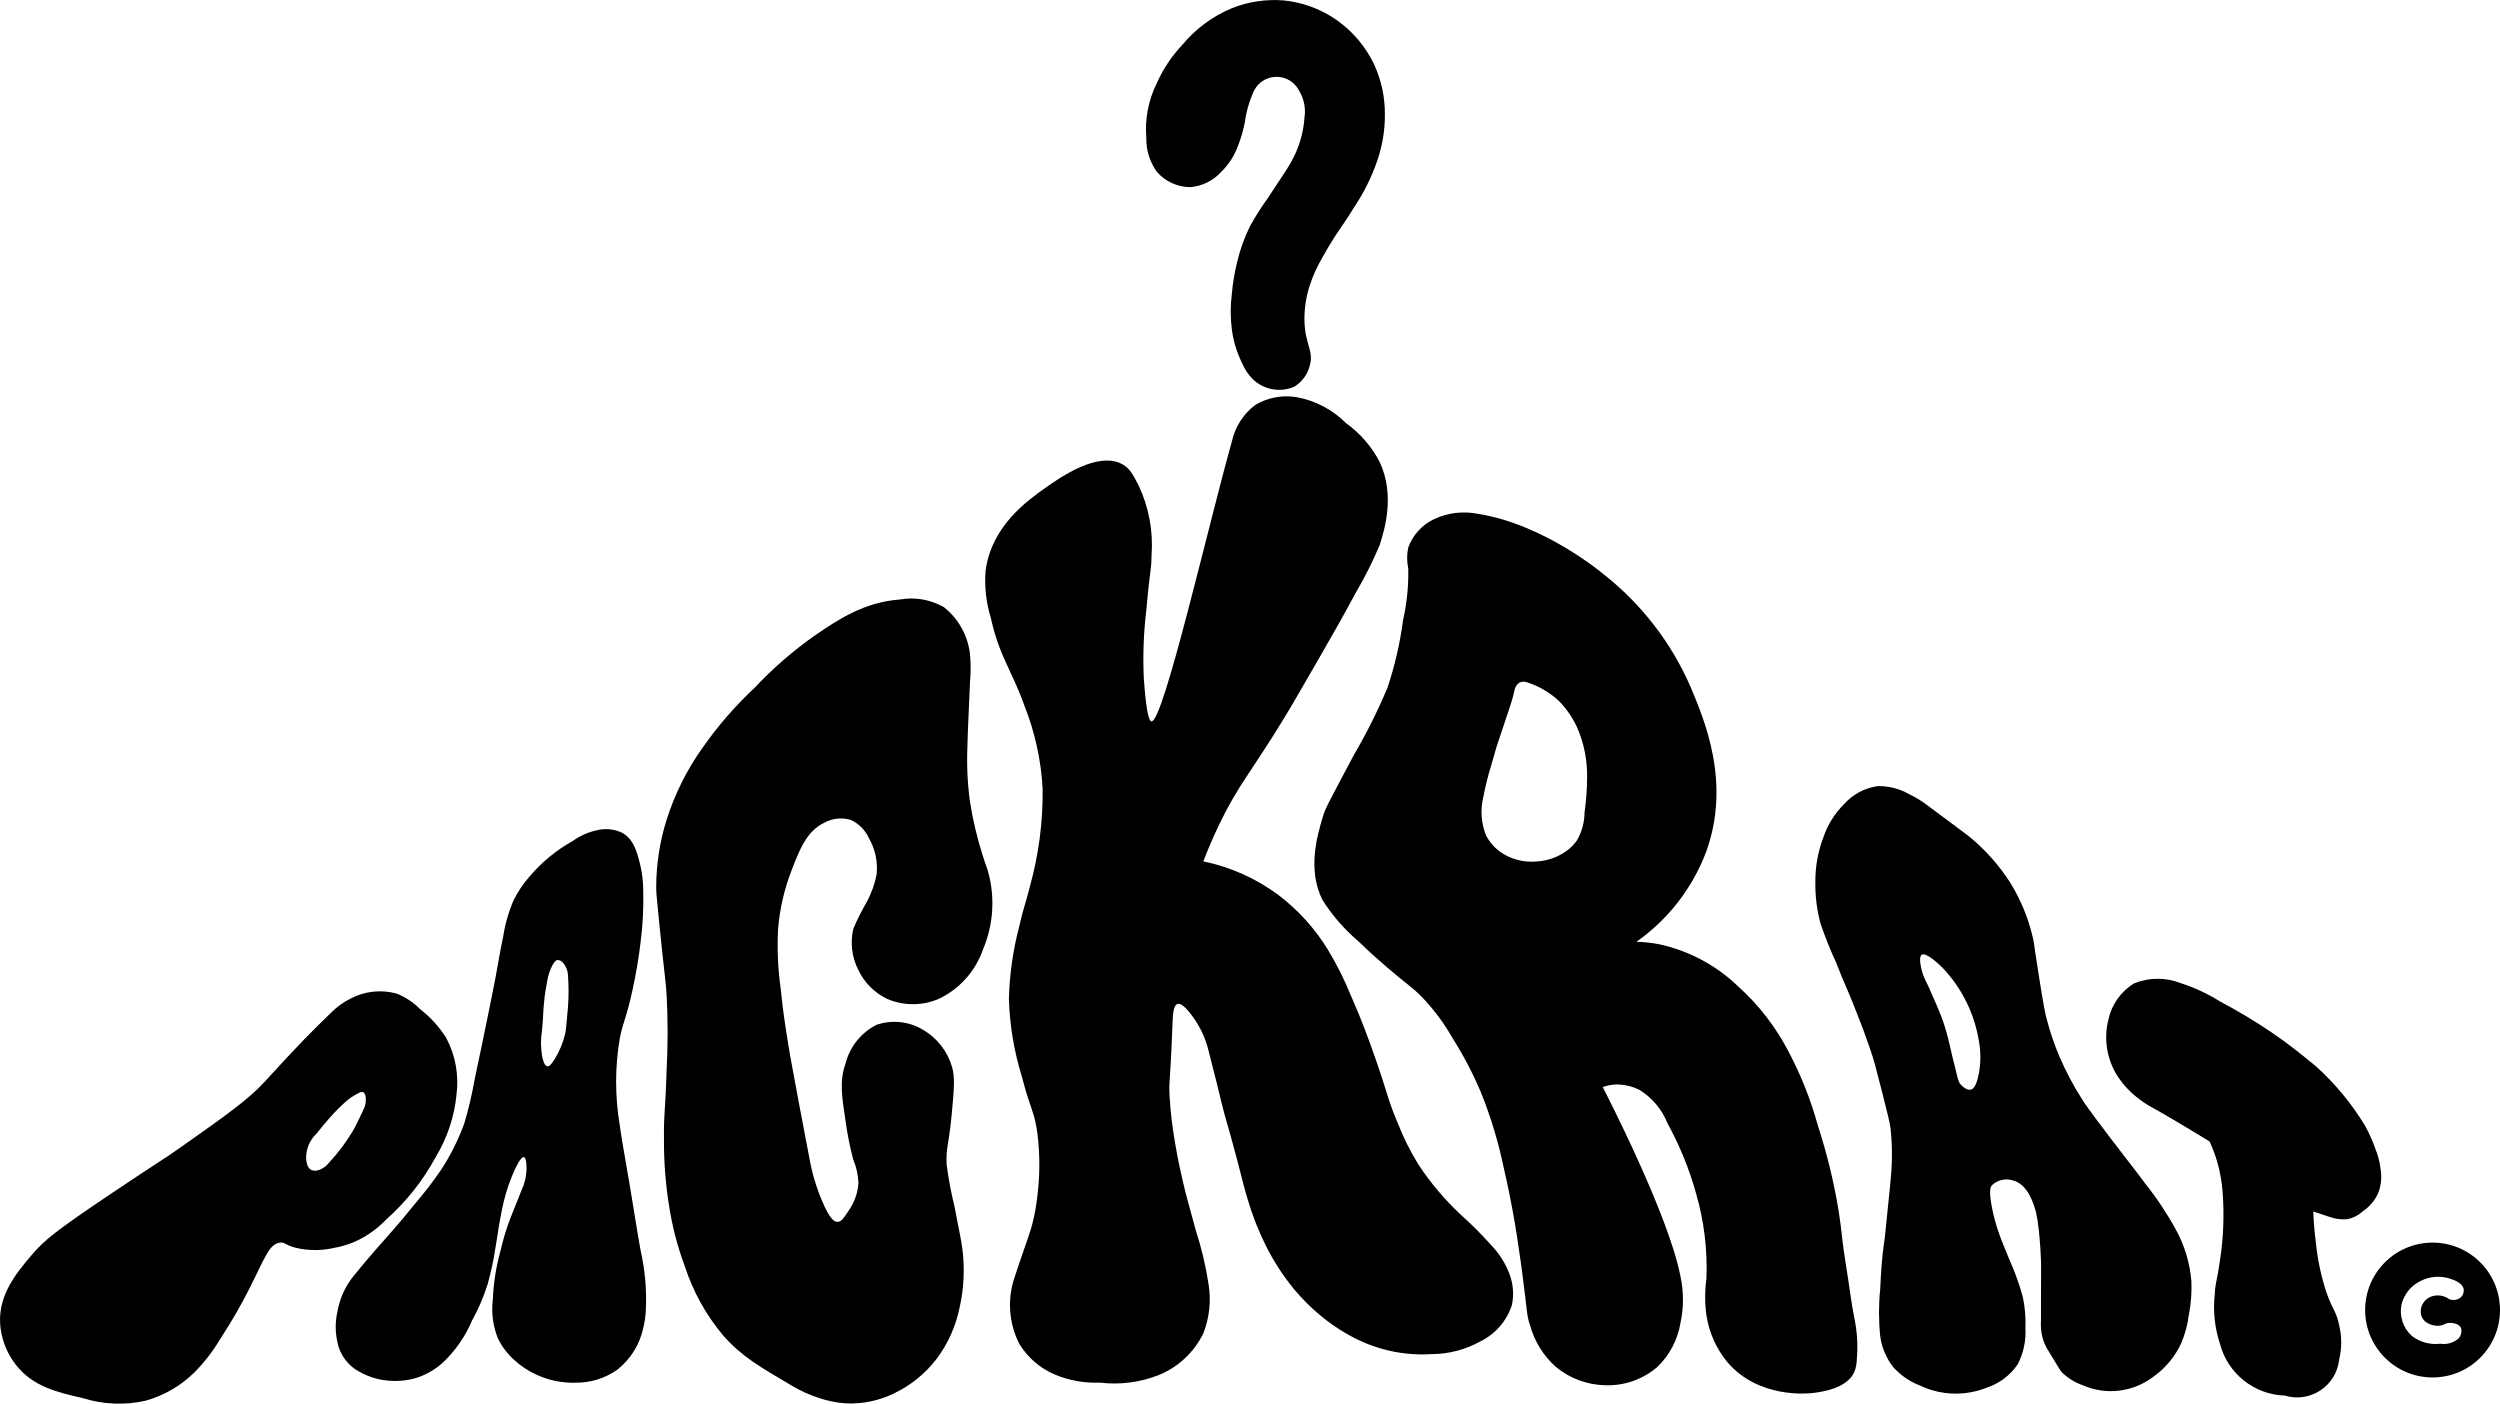
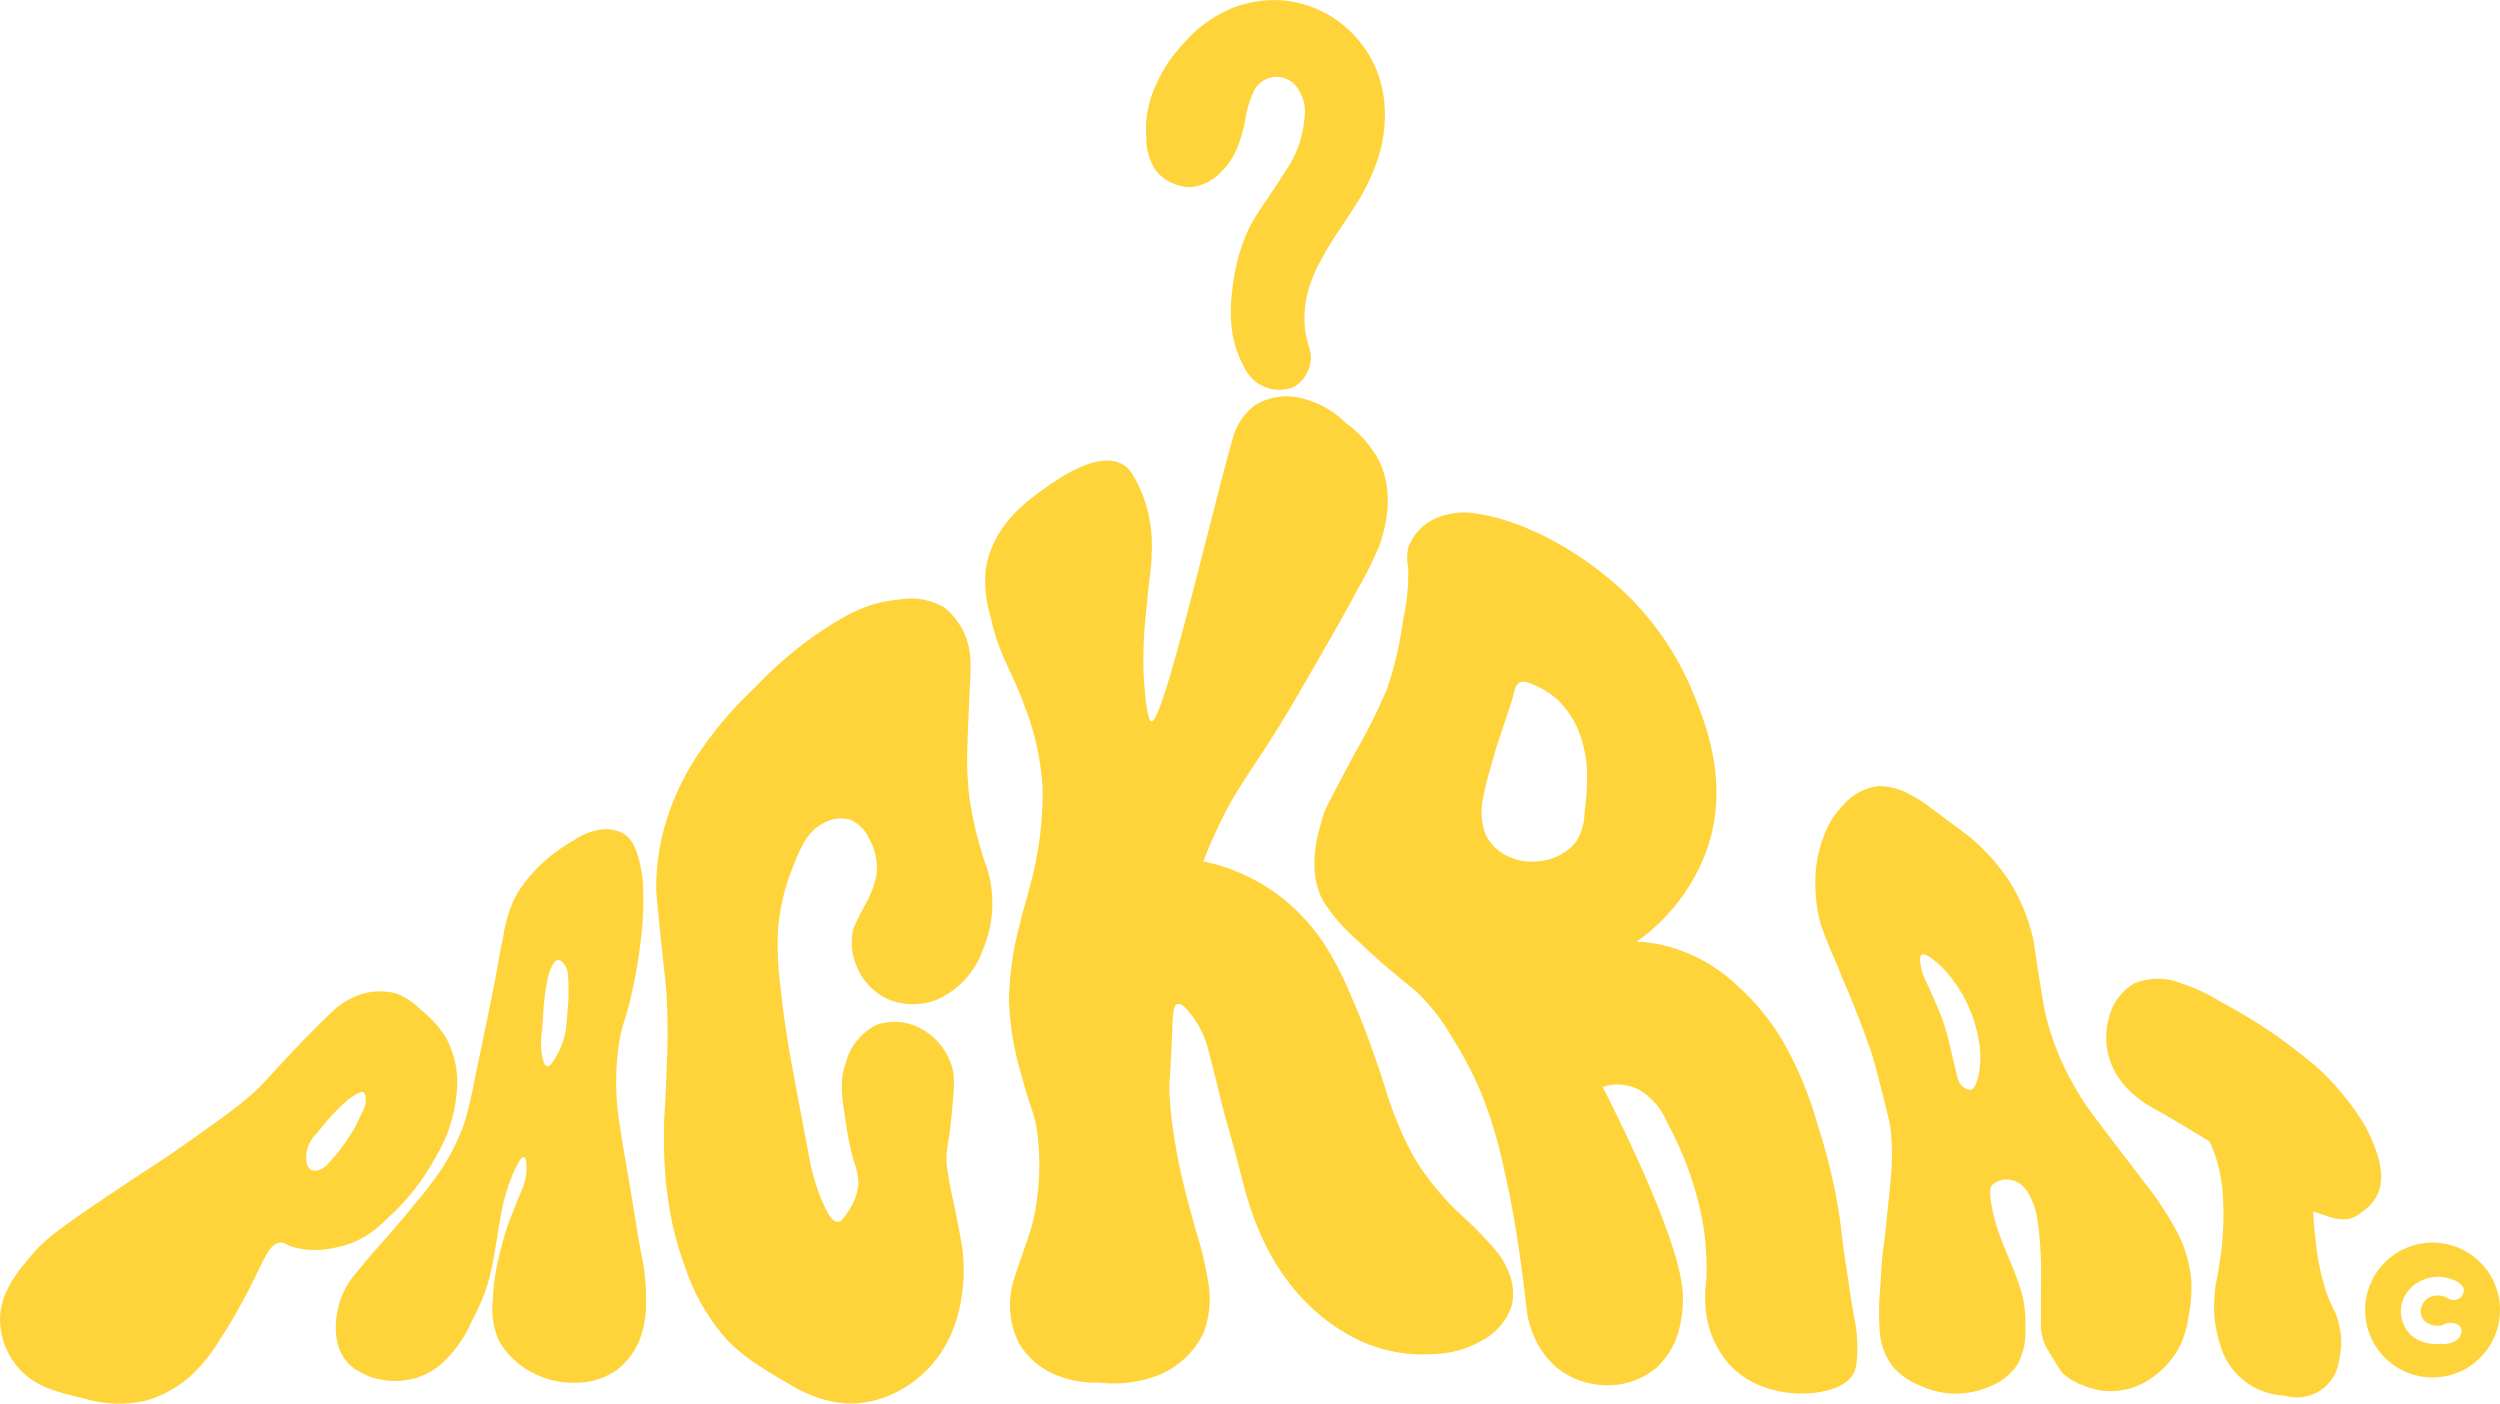
<svg xmlns="http://www.w3.org/2000/svg" width="215.047" height="120.761" viewBox="0 0 215.047 120.761">
-   <g id="Group_768" data-name="Group 768" transform="translate(-196.974 -88.841)">
+   <g id="Group_768" data-name="Group 768" transform="translate(-196.974 -88.841)" fill="#FFD43A">
    <path id="Path_424" data-name="Path 424" d="M235.348,475.014a9.649,9.649,0,0,0-2.231-2.454,5.966,5.966,0,0,0-2.008-1.338,5.386,5.386,0,0,0-4.015.446,6.127,6.127,0,0,0-1.561,1.115c-1.8,1.747-2.692,2.621-5.8,6.023-1.388,1.519-3.306,2.873-7.138,5.577-1.865,1.316-1.814,1.184-6.023,4.015-4.769,3.208-5.78,4.011-6.915,5.354-1.309,1.548-2.786,3.351-2.677,5.8a6.461,6.461,0,0,0,1.338,3.569c1.466,1.907,3.565,2.387,5.8,2.9a10.4,10.4,0,0,0,5.354.223,9.71,9.71,0,0,0,4.238-2.454,14.8,14.8,0,0,0,2.231-2.9,43.506,43.506,0,0,0,2.454-4.238c1.338-2.623,1.715-3.915,2.677-4.015.422-.045.393.2,1.338.446a7.31,7.31,0,0,0,3.346,0,8.25,8.25,0,0,0,1.562-.446,8.707,8.707,0,0,0,2.9-2.008,19.783,19.783,0,0,0,4.238-5.354,12.746,12.746,0,0,0,1.785-5.354A8.15,8.15,0,0,0,235.348,475.014Zm-7.138,6.246c-.431.917-.645,1.374-.892,1.785-.074.12-.4.658-.892,1.338a14.853,14.853,0,0,1-1.115,1.338,1.916,1.916,0,0,1-.892.669.913.913,0,0,1-.669,0c-.419-.214-.439-.888-.446-1.115a2.887,2.887,0,0,1,.892-2.008c.435-.544.819-1,1.115-1.338a17.245,17.245,0,0,1,1.562-1.561,4.947,4.947,0,0,1,.669-.446c.451-.263.582-.265.669-.223.163.076.2.31.223.446A1.887,1.887,0,0,1,228.21,481.26Z" transform="translate(0 -296.909)" />
    <path id="Path_425" data-name="Path 425" d="M352.637,444.8c-.33-1.778-.584-3.571-.892-5.354-.555-3.212-.832-4.818-.892-5.354a22.426,22.426,0,0,1,0-7.584c.312-1.51.576-1.72,1.115-4.238.261-1.216.5-2.548.669-4.015a28.011,28.011,0,0,0,.223-4.461,9.7,9.7,0,0,0-.223-2.008c-.261-1.106-.544-2.318-1.561-2.9a3.257,3.257,0,0,0-2.231-.223,5.487,5.487,0,0,0-2.008.892,13.585,13.585,0,0,0-3.792,3.123,9.468,9.468,0,0,0-1.338,2.008,12.731,12.731,0,0,0-.892,3.123c-.3,1.414-.395,2.09-.669,3.569-.112.607-.3,1.519-.669,3.346-.261,1.285-.631,3.087-1.115,5.354a33.521,33.521,0,0,1-.892,3.792,19.464,19.464,0,0,1-2.008,4.015,35.222,35.222,0,0,1-2.231,2.9c-.567.7-1.35,1.66-2.454,2.9-.355.4-1.448,1.617-2.677,3.123a7.024,7.024,0,0,0-1.115,1.785,7.118,7.118,0,0,0-.446,1.561,5.852,5.852,0,0,0,0,2.454,3.686,3.686,0,0,0,2.008,2.677,5.564,5.564,0,0,0,2.008.669,6.394,6.394,0,0,0,2.9-.223,6.277,6.277,0,0,0,2.231-1.338,10.782,10.782,0,0,0,2.454-3.569,16.994,16.994,0,0,0,1.338-3.123,25.345,25.345,0,0,0,.669-3.123c.241-1.352.216-1.508.446-2.677a18.053,18.053,0,0,1,.669-2.677c.315-.9.995-2.534,1.338-2.454.245.058.225.964.223,1.115a4.672,4.672,0,0,1-.446,1.785c-.3.741-.591,1.488-.892,2.231a19.4,19.4,0,0,0-.892,2.9,18.507,18.507,0,0,0-.669,4.238,6.7,6.7,0,0,0,.446,3.346,6.031,6.031,0,0,0,1.338,1.785,7.286,7.286,0,0,0,2.008,1.338,7.559,7.559,0,0,0,3.346.669,6.113,6.113,0,0,0,3.569-1.115,6.265,6.265,0,0,0,2.231-3.569,8.119,8.119,0,0,0,.223-1.561A19.017,19.017,0,0,0,352.637,444.8Zm-6.246-20.969c-.165,1.927-.185,2.048-.223,2.231a7.228,7.228,0,0,1-.892,2.231c-.366.6-.547.689-.669.669-.263-.04-.381-.584-.446-.892a6.681,6.681,0,0,1,0-2.231c.127-1.356.062-1.49.223-2.9.031-.263.094-.622.223-1.338a4.28,4.28,0,0,1,.446-1.338c.152-.277.277-.426.446-.446a.6.6,0,0,1,.446.223,1.782,1.782,0,0,1,.446,1.115A18.5,18.5,0,0,1,346.391,423.827Z" transform="translate(-100.558 -248.398)" />
    <path id="Path_426" data-name="Path 426" d="M461.6,387.406a11.376,11.376,0,0,0,2.454,1.115,9.245,9.245,0,0,0,2.231.446,8.553,8.553,0,0,0,4.238-.892,10.072,10.072,0,0,0,3.569-2.9,10.942,10.942,0,0,0,2.008-4.461,14.468,14.468,0,0,0,.223-5.131c-.045-.405-.253-1.46-.669-3.569a32.8,32.8,0,0,1-.669-3.569c-.085-1.437.182-1.6.446-4.461.192-2.076.282-3.132,0-4.015a5.485,5.485,0,0,0-2.454-3.123,4.777,4.777,0,0,0-4.015-.446,5.13,5.13,0,0,0-2.677,3.346c-.542,1.517-.306,2.866,0,4.908A27.225,27.225,0,0,0,466.95,368a5.7,5.7,0,0,1,.446,2.008,4.69,4.69,0,0,1-.892,2.454c-.358.55-.575.884-.892.892s-.7-.282-1.338-1.785a17.1,17.1,0,0,1-1.115-3.792c-.284-1.564-.61-3.12-.892-4.684-.655-3.625-.654-3.432-.892-4.908-.254-1.57-.484-3.008-.669-4.908a26.809,26.809,0,0,1-.223-5.131,18.08,18.08,0,0,1,1.115-4.908c.736-1.937,1.363-3.521,2.9-4.238a2.958,2.958,0,0,1,2.231-.223,3.118,3.118,0,0,1,1.561,1.562,5.128,5.128,0,0,1,.669,3.123,8.322,8.322,0,0,1-.892,2.454,20.4,20.4,0,0,0-1.115,2.231,5.246,5.246,0,0,0,.446,3.569,5.308,5.308,0,0,0,2.454,2.454,5.632,5.632,0,0,0,4.461,0,7.372,7.372,0,0,0,3.792-4.238,10.17,10.17,0,0,0,.446-6.692c-.13-.465-.147-.381-.446-1.338a31.53,31.53,0,0,1-1.115-4.684,26.9,26.9,0,0,1-.223-4.685c.007-.676.026-1.01.223-5.577a13.632,13.632,0,0,0,0-2.454,6.026,6.026,0,0,0-2.231-4.015,5.619,5.619,0,0,0-3.792-.669c-3.071.226-5.279,1.7-7.361,3.123a33.661,33.661,0,0,0-5.131,4.461,32.721,32.721,0,0,0-4.461,5.131,22.227,22.227,0,0,0-3.123,6.246,19.479,19.479,0,0,0-.892,5.8c0,.389.02.647.223,2.677.5,5.019.573,5.123.669,6.469a62.288,62.288,0,0,1,0,6.692c-.1,3.435-.251,3.557-.223,5.8a34.651,34.651,0,0,0,.446,5.8,26.065,26.065,0,0,0,1.338,5.131,17.787,17.787,0,0,0,3.346,6.023C457.332,384.9,458.832,385.782,461.6,387.406Z" transform="translate(-196.58 -179.41)" />
    <path id="Path_427" data-name="Path 427" d="M581.265,310.479a16.8,16.8,0,0,1-.446,2.454c-.217.817-.389,1.195-1.115,3.346-.281.831-.421,1.247-.446,1.338a7.384,7.384,0,0,0,.446,5.577,6.6,6.6,0,0,0,3.123,2.677,9.034,9.034,0,0,0,3.792.669,10.447,10.447,0,0,0,5.131-.669,7.394,7.394,0,0,0,3.792-3.569,8.081,8.081,0,0,0,.446-4.238,29.69,29.69,0,0,0-1.115-4.684c-.69-2.568-.822-2.962-1.115-4.238-.188-.818-.437-1.906-.669-3.346a35.062,35.062,0,0,1-.446-3.792c-.086-1.468.043-1.046.223-5.8.048-1.277.069-2.113.446-2.231.418-.131,1.032.7,1.339,1.115a8.232,8.232,0,0,1,1.338,2.9c.572,2.2.957,3.814,1.115,4.461.448,1.83.461,1.58,1.338,4.908.609,2.312.6,2.406.892,3.346a24.728,24.728,0,0,0,1.561,4.015,20.142,20.142,0,0,0,2.454,3.792,17.587,17.587,0,0,0,2.231,2.231,16.2,16.2,0,0,0,2.231,1.562,13.3,13.3,0,0,0,3.123,1.338,12.658,12.658,0,0,0,4.238.446,8.669,8.669,0,0,0,4.238-1.115,5.28,5.28,0,0,0,2.677-3.123,4.764,4.764,0,0,0-.223-2.677,7.217,7.217,0,0,0-1.561-2.454,32.184,32.184,0,0,0-2.677-2.677,23.968,23.968,0,0,1-3.569-4.238,21.666,21.666,0,0,1-1.785-3.569c-.9-2.111-.868-2.572-2.008-5.8-.474-1.343-1.073-3.028-2.008-5.131a27.863,27.863,0,0,0-2.008-4.015,17.139,17.139,0,0,0-4.238-4.685,16.4,16.4,0,0,0-6.469-2.9c.276-.726.718-1.824,1.339-3.123,1.622-3.392,2.7-4.44,5.577-9.146.636-1.039,1.465-2.477,3.123-5.354,1.19-2.065,2.1-3.668,3.123-5.577a33.25,33.25,0,0,0,2.008-4.015c.4-1.275,1.347-4.247,0-7.138a9.474,9.474,0,0,0-2.9-3.346,8.025,8.025,0,0,0-4.238-2.231,5.252,5.252,0,0,0-3.569.669A5.366,5.366,0,0,0,598,245.566c-1.972,6.984-5.89,24.144-6.915,24.092-.412-.021-.6-2.837-.669-3.792a35.642,35.642,0,0,1,.223-5.8c.321-3.662.43-3.284.446-4.684a12.009,12.009,0,0,0-1.115-6.023c-.494-.946-.751-1.439-1.338-1.785-2.11-1.244-5.5,1.164-6.692,2.008-1.554,1.1-4.63,3.285-5.131,7.138a10.807,10.807,0,0,0,.446,4.015c.741,3.362,1.762,4.412,2.9,7.584a22.722,22.722,0,0,1,1.561,7.138,30.008,30.008,0,0,1-1.115,8.477c-.38,1.529-.52,1.689-.892,3.346a27.129,27.129,0,0,0-.892,6.246,25.085,25.085,0,0,0,1.115,6.692c.742,2.888,1.075,2.939,1.338,4.908A21.6,21.6,0,0,1,581.265,310.479Z" transform="translate(-295.057 -118.767)" />
    <path id="Path_428" data-name="Path 428" d="M750.25,355.752c-.277-1.4-.435-2.826-.669-4.238-.444-2.679-.357-2.951-.669-4.908a49.145,49.145,0,0,0-1.785-7.361A31.285,31.285,0,0,0,744.673,333a19.853,19.853,0,0,0-4.461-5.8,14.1,14.1,0,0,0-6.692-3.569,12.177,12.177,0,0,0-2.008-.223,16.646,16.646,0,0,0,6.023-7.807c2.112-5.929-.172-11.254-1.338-14.053a25.054,25.054,0,0,0-7.584-9.815s-5.03-4.236-10.707-5.131a6.073,6.073,0,0,0-3.792.446,4.321,4.321,0,0,0-2.231,2.454,4.255,4.255,0,0,0,0,1.785,18.3,18.3,0,0,1-.446,4.461,31.19,31.19,0,0,1-1.338,5.8,48.322,48.322,0,0,1-2.9,5.8c-2.307,4.365-2.44,4.555-2.677,5.354-.464,1.564-1.338,4.519,0,7.138a15.851,15.851,0,0,0,3.123,3.569c.868.854,1.7,1.582,2.454,2.231,1.628,1.4,2.05,1.611,2.9,2.454a18.011,18.011,0,0,1,2.677,3.569,32.294,32.294,0,0,1,2.454,4.685,38.282,38.282,0,0,1,2.008,6.692c.114.48.651,2.786,1.115,5.8.243,1.582.446,3.123.446,3.123.428,3.248.352,3.525.669,4.461a7.428,7.428,0,0,0,2.231,3.569,6.879,6.879,0,0,0,4.238,1.562,6.533,6.533,0,0,0,4.461-1.562A6.776,6.776,0,0,0,735.3,356.2a9.522,9.522,0,0,0,0-4.015c-1.035-5.334-6.447-15.813-6.692-16.284a3.944,3.944,0,0,1,1.338-.223,4.607,4.607,0,0,1,1.785.446,5.938,5.938,0,0,1,2.454,2.9,28.17,28.17,0,0,1,2.454,6.023,23.007,23.007,0,0,1,.892,7.361,11.525,11.525,0,0,0,0,3.123,8.338,8.338,0,0,0,1.785,4.015c2.692,3.183,7.007,2.721,7.361,2.677.732-.091,2.9-.359,3.569-1.785a3.148,3.148,0,0,0,.223-1.115A11.95,11.95,0,0,0,750.25,355.752Zm-23.2-43.5a4.843,4.843,0,0,1-.669,2.454,3.656,3.656,0,0,1-.892.892,4.777,4.777,0,0,1-2.454.892,4.713,4.713,0,0,1-3.346-.892,4.1,4.1,0,0,1-1.115-1.338,5.409,5.409,0,0,1-.223-3.346,23.68,23.68,0,0,1,.669-2.677c.183-.66.339-1.2.446-1.561.007-.02,0,0,.446-1.338,0,0,.223-.667.223-.669s.223-.669.223-.669c.223-.667.221-.663.223-.669.185-.564.277-.848.341-1.129.058-.248.058-.286.1-.433a1.013,1.013,0,0,1,.446-.669.883.883,0,0,1,.669,0,7.371,7.371,0,0,1,2.677,1.562,8.186,8.186,0,0,1,1.561,2.231,10.292,10.292,0,0,1,.892,4.461A22.032,22.032,0,0,1,727.051,312.253Z" transform="translate(-393.774 -153.556)" />
    <path id="Path_429" data-name="Path 429" d="M929.339,434.566A11.036,11.036,0,0,0,928,430.1a27.771,27.771,0,0,0-2.677-4.015c-.939-1.278-1.084-1.405-2.9-3.792-1.952-2.565-2.275-3.063-2.454-3.346a25.946,25.946,0,0,1-2.008-3.792,23.235,23.235,0,0,1-1.115-3.346c-.078-.312-.21-.868-.669-3.792-.428-2.721-.35-2.456-.446-2.9a15.74,15.74,0,0,0-2.008-4.908,16.851,16.851,0,0,0-3.346-3.792c-.178-.158-1.307-1-3.569-2.677a9.293,9.293,0,0,0-1.785-1.115,5.212,5.212,0,0,0-2.677-.669,4.77,4.77,0,0,0-2.9,1.562,7.382,7.382,0,0,0-1.785,2.9,10.556,10.556,0,0,0-.669,3.792,12.9,12.9,0,0,0,.446,3.569,33.17,33.17,0,0,0,1.338,3.346c.763,1.961.854,2.008,1.562,3.792.83,2.09.756,1.943,1.338,3.569.35.979.6,1.99,1.115,4.015.4,1.579.6,2.371.669,2.9a20.85,20.85,0,0,1,0,4.461c0,.223-.366,3.567-.446,4.461-.013.158-.031.332-.058.542-.042.326-.083.493-.165,1.243-.033.294-.141,1.3-.223,3.123a19.989,19.989,0,0,0,0,4.015,5.54,5.54,0,0,0,1.115,2.677,5.9,5.9,0,0,0,2.231,1.561,7.337,7.337,0,0,0,2.231.669,7.192,7.192,0,0,0,3.569-.446,5.207,5.207,0,0,0,2.677-2.008,5.972,5.972,0,0,0,.669-3.123,10.645,10.645,0,0,0-.223-2.677,21.69,21.69,0,0,0-1.115-3.123c-.491-1.225-.582-1.37-.892-2.231a15.307,15.307,0,0,1-.669-2.454c-.25-1.367-.1-1.649,0-1.785a1.807,1.807,0,0,1,1.785-.446c1.349.314,1.847,2.117,2.008,2.677a9.9,9.9,0,0,1,.223,1.338c.033.248.163,1.269.223,2.9.022.589,0,.415,0,3.346,0,1.756.007,1.657,0,1.785a4.692,4.692,0,0,0,0,.669,4.425,4.425,0,0,0,.223,1.115,4.322,4.322,0,0,0,.446.892c.676,1.115,1.008,1.675,1.115,1.785a4.915,4.915,0,0,0,1.785,1.115,6.021,6.021,0,0,0,6.023-.669,7.317,7.317,0,0,0,2.454-2.9,8.926,8.926,0,0,0,.669-2.454A12.342,12.342,0,0,0,929.339,434.566ZM911.047,416.72c-.225,1.178-.555,1.309-.669,1.338-.417.107-.87-.419-.892-.446-.205-.243-.232-.453-.446-1.338-.071-.3-.154-.593-.223-.892-.3-1.327-.457-1.992-.669-2.677a17.829,17.829,0,0,0-.669-1.785c-.551-1.3-.892-2.008-.892-2.008a5.028,5.028,0,0,1-.446-1.115c-.067-.27-.281-1.153,0-1.338.393-.259,1.608.941,1.785,1.115a11.886,11.886,0,0,1,3.123,6.246A7.761,7.761,0,0,1,911.047,416.72Z" transform="translate(-543.863 -235.492)" />
    <path id="Path_430" data-name="Path 430" d="M1017.986,480.227a12.279,12.279,0,0,1,.669,1.785,12.877,12.877,0,0,1,.446,2.454,25.835,25.835,0,0,1-.223,6.023c-.249,1.78-.381,1.744-.446,2.9a10.13,10.13,0,0,0,.446,4.238,5.974,5.974,0,0,0,5.577,4.461,3.646,3.646,0,0,0,4.684-3.123,6.16,6.16,0,0,0,0-2.9c-.244-1.248-.558-1.29-1.115-2.9a19.955,19.955,0,0,1-.892-4.238c-.141-1.077-.2-1.994-.223-2.677l.669.223.669.223a3.711,3.711,0,0,0,1.562.223,2.75,2.75,0,0,0,1.338-.669,3.8,3.8,0,0,0,1.339-1.562,3.9,3.9,0,0,0,.223-2.008,6.746,6.746,0,0,0-.446-1.785,14.225,14.225,0,0,0-.892-2.008,22.851,22.851,0,0,0-4.239-5.131c-1.319-1.078-2.307-1.885-3.792-2.9a48.578,48.578,0,0,0-4.462-2.677,15.059,15.059,0,0,0-3.346-1.562,5.427,5.427,0,0,0-4.015,0,4.827,4.827,0,0,0-2.231,3.123,6.222,6.222,0,0,0,.669,4.684,7.606,7.606,0,0,0,1.785,2.008,8.555,8.555,0,0,0,1.339.892C1014.183,477.938,1015.712,478.834,1017.986,480.227Z" transform="translate(-630.949 -293.199)" />
    <path id="Path_431" data-name="Path 431" d="M1114.8,568a5.8,5.8,0,1,0,5.8,5.8A5.8,5.8,0,0,0,1114.8,568Zm-.892,6.469a1.192,1.192,0,0,0,.446.446,1.66,1.66,0,0,0,1.115.223c.361-.058.35-.183.669-.223.37-.045.95.056,1.115.446a.96.96,0,0,1-.223.892,1.928,1.928,0,0,1-1.561.446,3.369,3.369,0,0,1-2.454-.669,2.865,2.865,0,0,1-.892-2.677,3.046,3.046,0,0,1,1.562-2.008,3.319,3.319,0,0,1,2.677-.223c.3.1,1.031.359,1.115.892a.814.814,0,0,1-.223.669.974.974,0,0,1-.892.223c-.208-.047-.223-.123-.446-.223a1.688,1.688,0,0,0-1.339,0,1.412,1.412,0,0,0-.669.669A1.3,1.3,0,0,0,1113.908,574.469Z" transform="translate(-708.579 -372.272)" />
    <path id="Path_432" data-name="Path 432" d="M418,495" transform="translate(-171.721 -315.556)" />
    <path id="Path_433" data-name="Path 433" d="M646.657,111.407a18,18,0,0,0-.446,2.677,12.215,12.215,0,0,0,0,3.123,9.3,9.3,0,0,0,.892,2.9,4.255,4.255,0,0,0,.892,1.338,3.287,3.287,0,0,0,3.569.669,2.985,2.985,0,0,0,1.338-1.785c.379-1.3-.371-1.774-.446-3.792a9.286,9.286,0,0,1,.446-3.123,11.974,11.974,0,0,1,1.115-2.454c1.127-2.042,1.56-2.42,2.677-4.238a17.467,17.467,0,0,0,2.008-4.015,11.887,11.887,0,0,0,.669-4.015,10.057,10.057,0,0,0-.892-4.238,9.83,9.83,0,0,0-3.792-4.238,9.594,9.594,0,0,0-4.015-1.338,9.886,9.886,0,0,0-4.461.669,11.022,11.022,0,0,0-4.238,3.123,11.82,11.82,0,0,0-2.231,3.346,8.908,8.908,0,0,0-.892,4.685,4.849,4.849,0,0,0,.892,2.9,3.834,3.834,0,0,0,2.9,1.338,4.063,4.063,0,0,0,2.677-1.338,6,6,0,0,0,1.338-2.008,11.957,11.957,0,0,0,.669-2.231A9.038,9.038,0,0,1,648,96.907a2.175,2.175,0,0,1,4.015-.223,3.4,3.4,0,0,1,.446,2.231,9.051,9.051,0,0,1-1.115,3.792c-.194.382-.8,1.3-2.008,3.123a24,24,0,0,0-1.561,2.454A14.438,14.438,0,0,0,646.657,111.407Z" transform="translate(-343.272 0)" />
  </g>
</svg>
